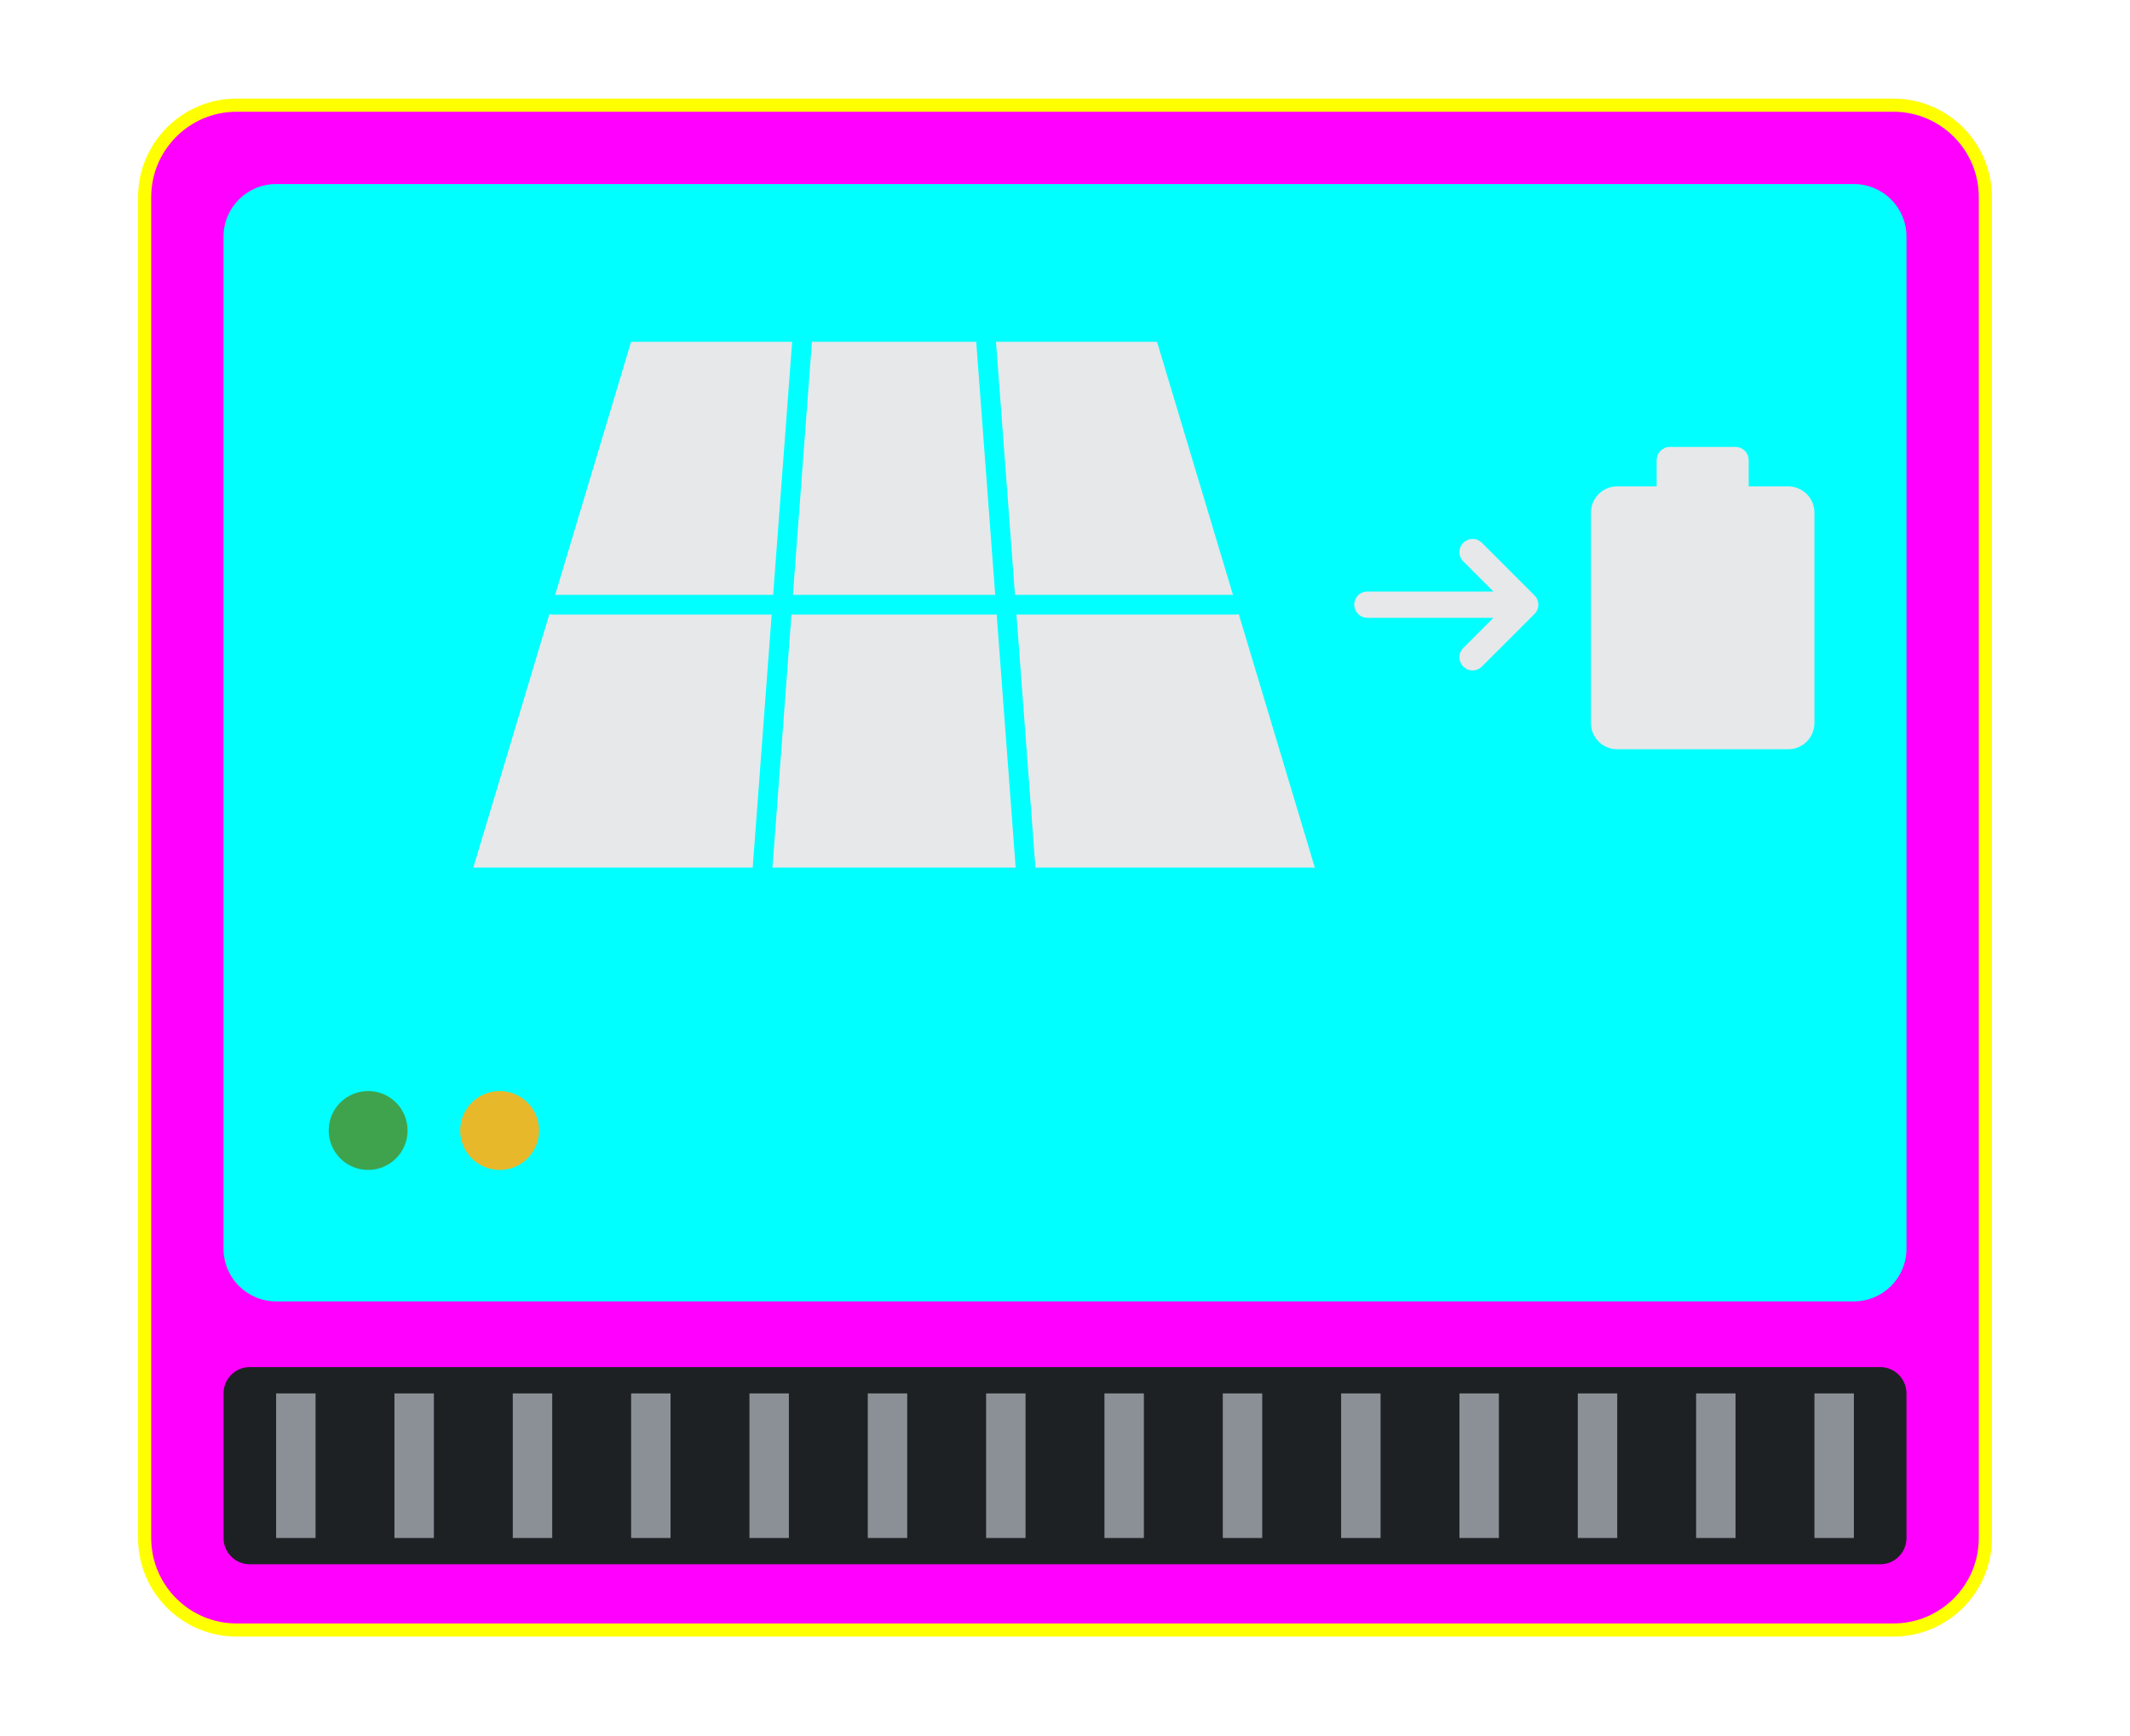
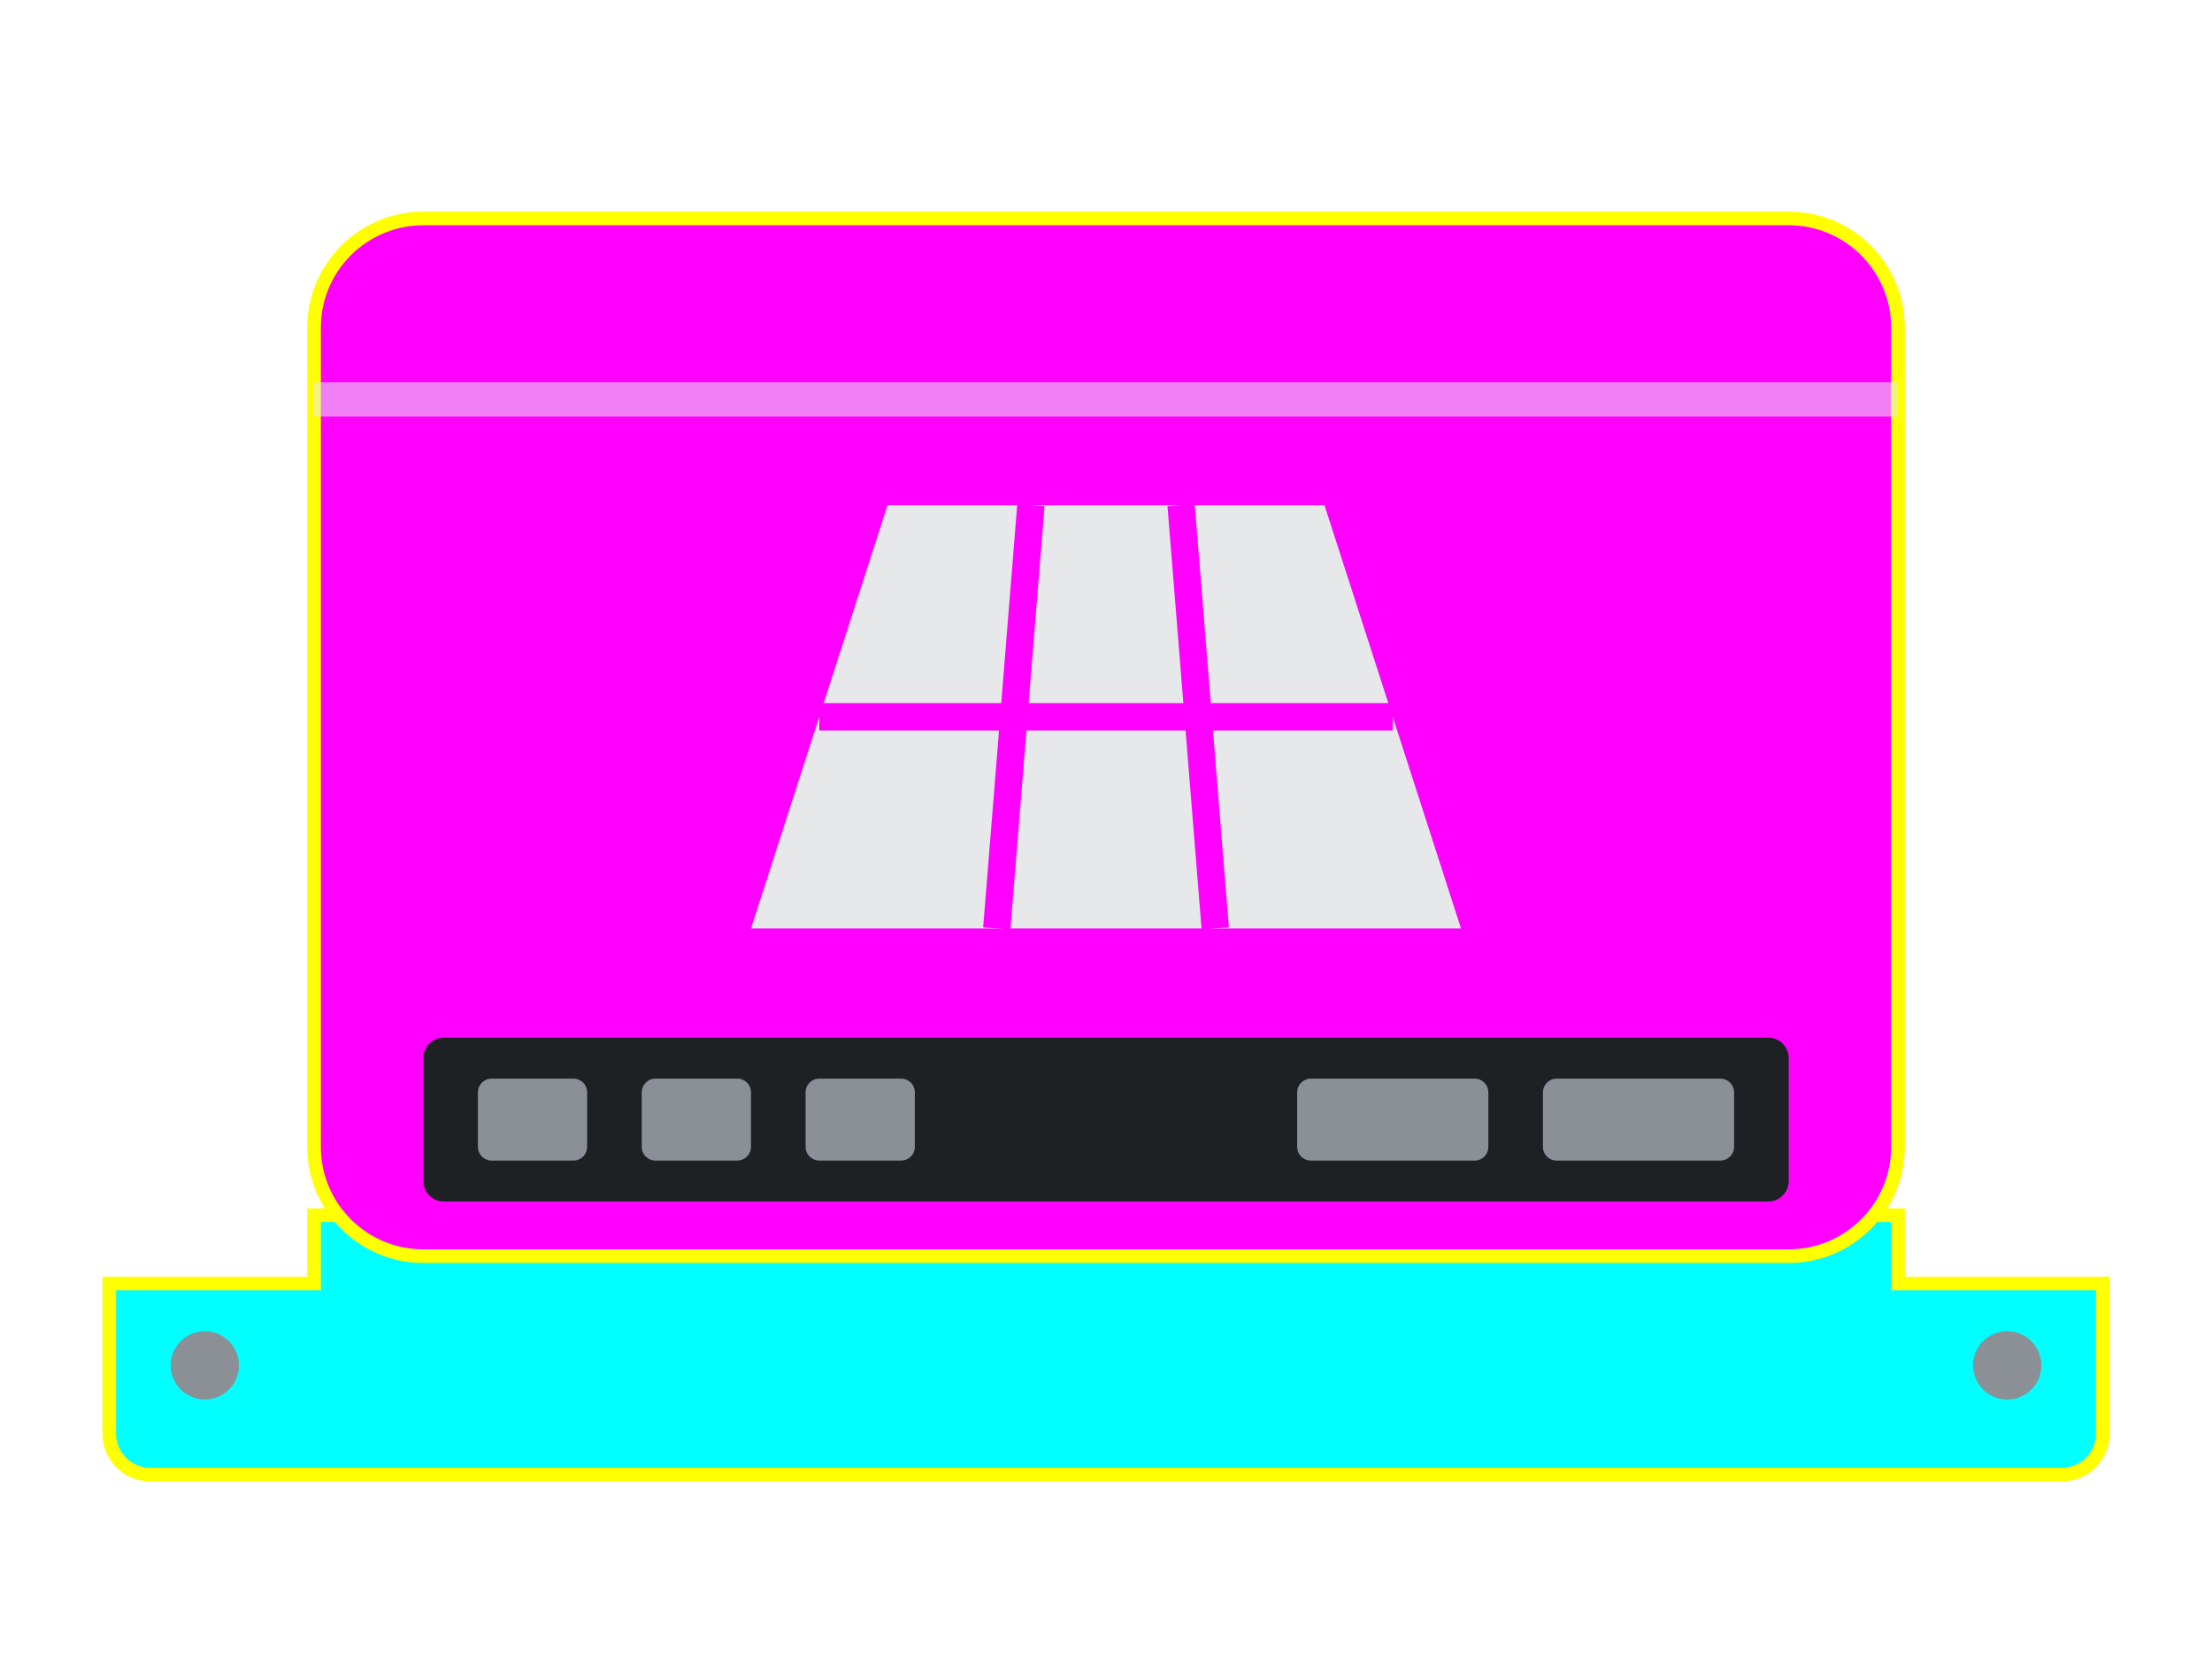
- <svg xmlns="http://www.w3.org/2000/svg" viewBox="-12 -12 324 264" width="324" height="264">
+ <svg xmlns="http://www.w3.org/2000/svg" viewBox="-12 -12 324 244" width="324" height="244">
  <style>
    .primary { fill: #FF00FF; }
    .secondary { fill: #00FFFF; }
-     .lcd { fill: #C9D3C0; }
-     .lcdtext { fill: #2A2E2A; font-weight: bold; font-size: 30px; font-family: monospace; }
    .light { fill: #E6E8EA; }
    .key { fill: #8A9096; }
    .dark { fill: #1E2124; }
-     .bezel { fill: #2B2E32; }
-     .line { fill: none; stroke: #E6E8EA; stroke-width: 4; stroke-linecap: round; stroke-linejoin: round; }
-     .dline { fill: none; stroke: #1E2124; stroke-width: 4; stroke-linecap: round; stroke-linejoin: round; }
-     .label { fill: #E6E8EA; font-size: 10px; font-family: sans-serif; text-anchor: middle; }
+     .line { fill: none; stroke: #E6E8EA; stroke-width: 6; stroke-linecap: round; stroke-linejoin: round; }
  </style>
-   <rect class="primary" x="10" y="4" stroke="#FFFF00" stroke-width="2" vector-effect="non-scaling-stroke" width="280" height="232" rx="14" />
-   <rect class="secondary" x="22" y="16" width="256" height="170" rx="8" />
-   <g class="dark">
-     <rect x="22" y="196" width="256" height="30" rx="4" />
+   <path class="secondary" stroke="#FFFF00" stroke-width="2" vector-effect="non-scaling-stroke" d="M4 176 h30 v-10 h232 v10 h30 v22 a6 6 0 0 1 -6 6 h-280 a6 6 0 0 1 -6 -6 z" />
+   <circle class="key" cx="18" cy="188" r="5" />
+   <circle class="key" cx="282" cy="188" r="5" />
+   <rect class="primary" stroke="#FFFF00" stroke-width="2" vector-effect="non-scaling-stroke" x="34" y="20" width="232" height="152" rx="16" />
+   <rect class="light" x="34" y="44" width="232" height="5" fill-opacity="0.55" />
+   <path class="light" d="M98 124 L118 62 H182 L202 124 Z" />
+   <g style="fill:none;stroke-width:4" stroke="#FF00FF">
+     <path d="M108 93 H192 M139 62 L134 124 M161 62 L166 124" />
  </g>
+   <rect class="dark" x="50" y="140" width="200" height="24" rx="3" />
  <g class="key">
-     <rect x="30" y="200" width="6" height="22" />
-     <rect x="48" y="200" width="6" height="22" />
-     <rect x="66" y="200" width="6" height="22" />
-     <rect x="84" y="200" width="6" height="22" />
-     <rect x="102" y="200" width="6" height="22" />
-     <rect x="120" y="200" width="6" height="22" />
-     <rect x="138" y="200" width="6" height="22" />
-     <rect x="156" y="200" width="6" height="22" />
-     <rect x="174" y="200" width="6" height="22" />
-     <rect x="192" y="200" width="6" height="22" />
-     <rect x="210" y="200" width="6" height="22" />
-     <rect x="228" y="200" width="6" height="22" />
-     <rect x="246" y="200" width="6" height="22" />
-     <rect x="264" y="200" width="6" height="22" />
+     <rect x="58" y="146" width="16" height="12" rx="2" />
+     <rect x="82" y="146" width="16" height="12" rx="2" />
+     <rect x="106" y="146" width="16" height="12" rx="2" />
+     <rect x="178" y="146" width="28" height="12" rx="2" />
+     <rect x="214" y="146" width="28" height="12" rx="2" />
  </g>
-   <path class="light" d="M60 120 L84 40 H164 L188 120 Z" />
-   <g class="dline" style="stroke-width:3;stroke:#00FFFF">
-     <path d="M72 80 H176 M110 40 L104 120 M138 40 L144 120" />
-   </g>
-   <path class="line" d="M196 80 h24 m-8 -8 l8 8 l-8 8" />
-   <rect class="light" x="230" y="62" width="34" height="40" rx="4" />
-   <rect class="light" x="240" y="56" width="14" height="8" rx="2" />
-   <circle cx="44" cy="160" r="6" fill="#3FA34D" />
-   <circle cx="64" cy="160" r="6" fill="#E8B82B" />
</svg>
